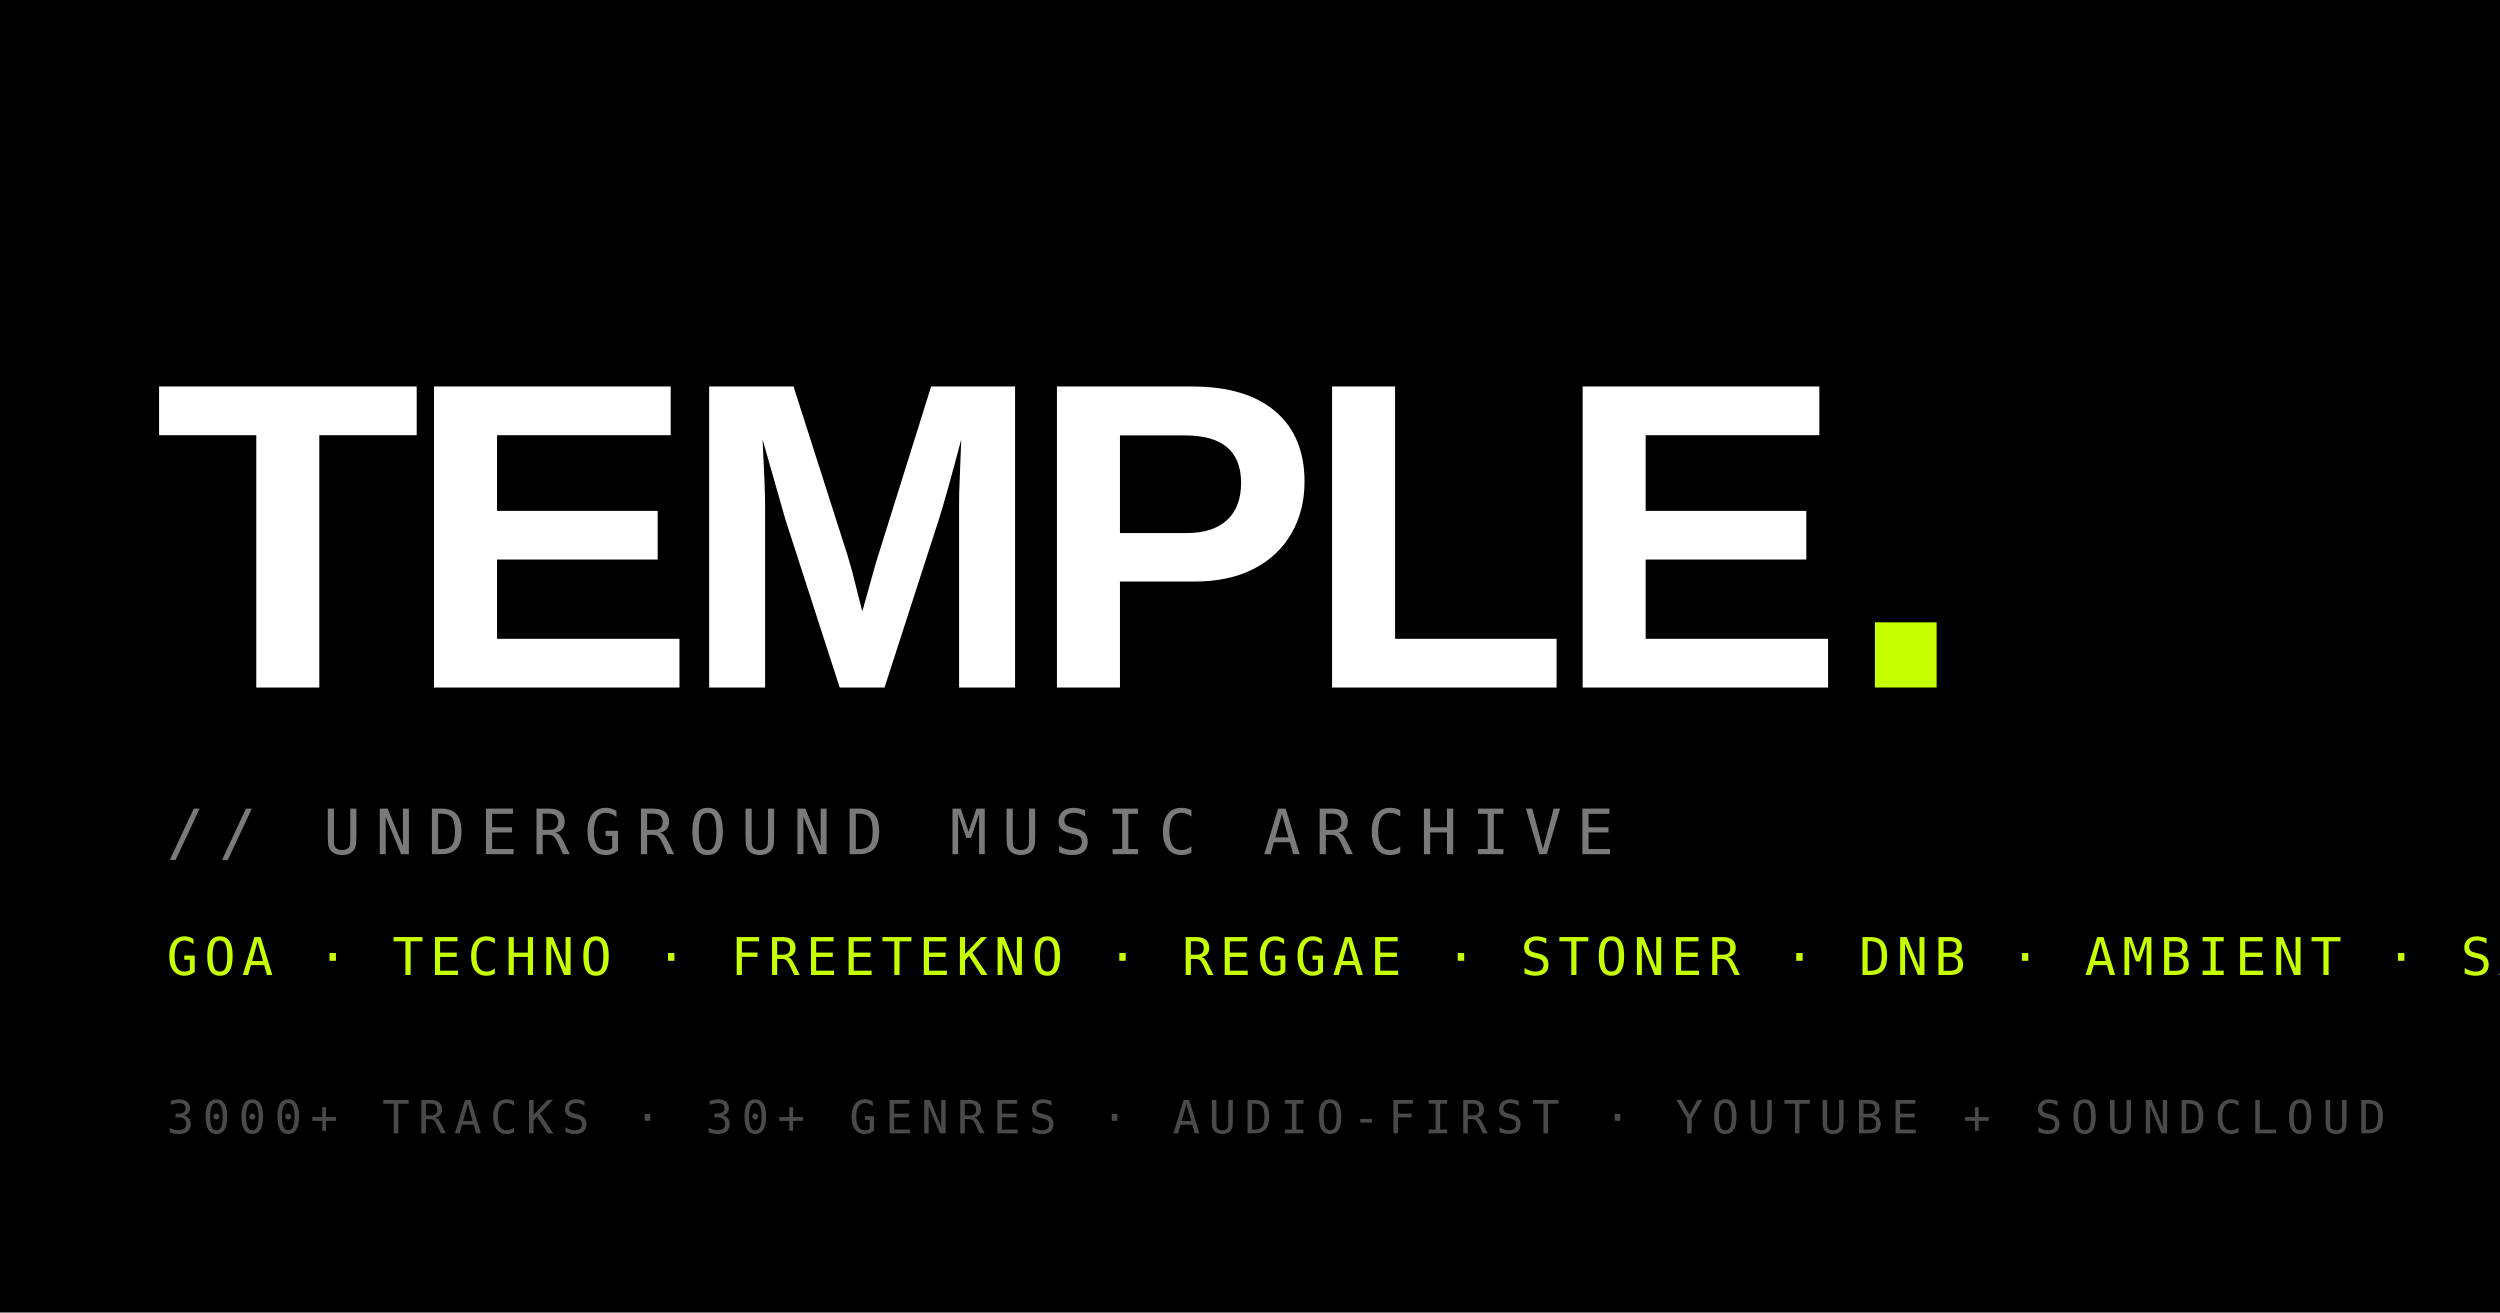
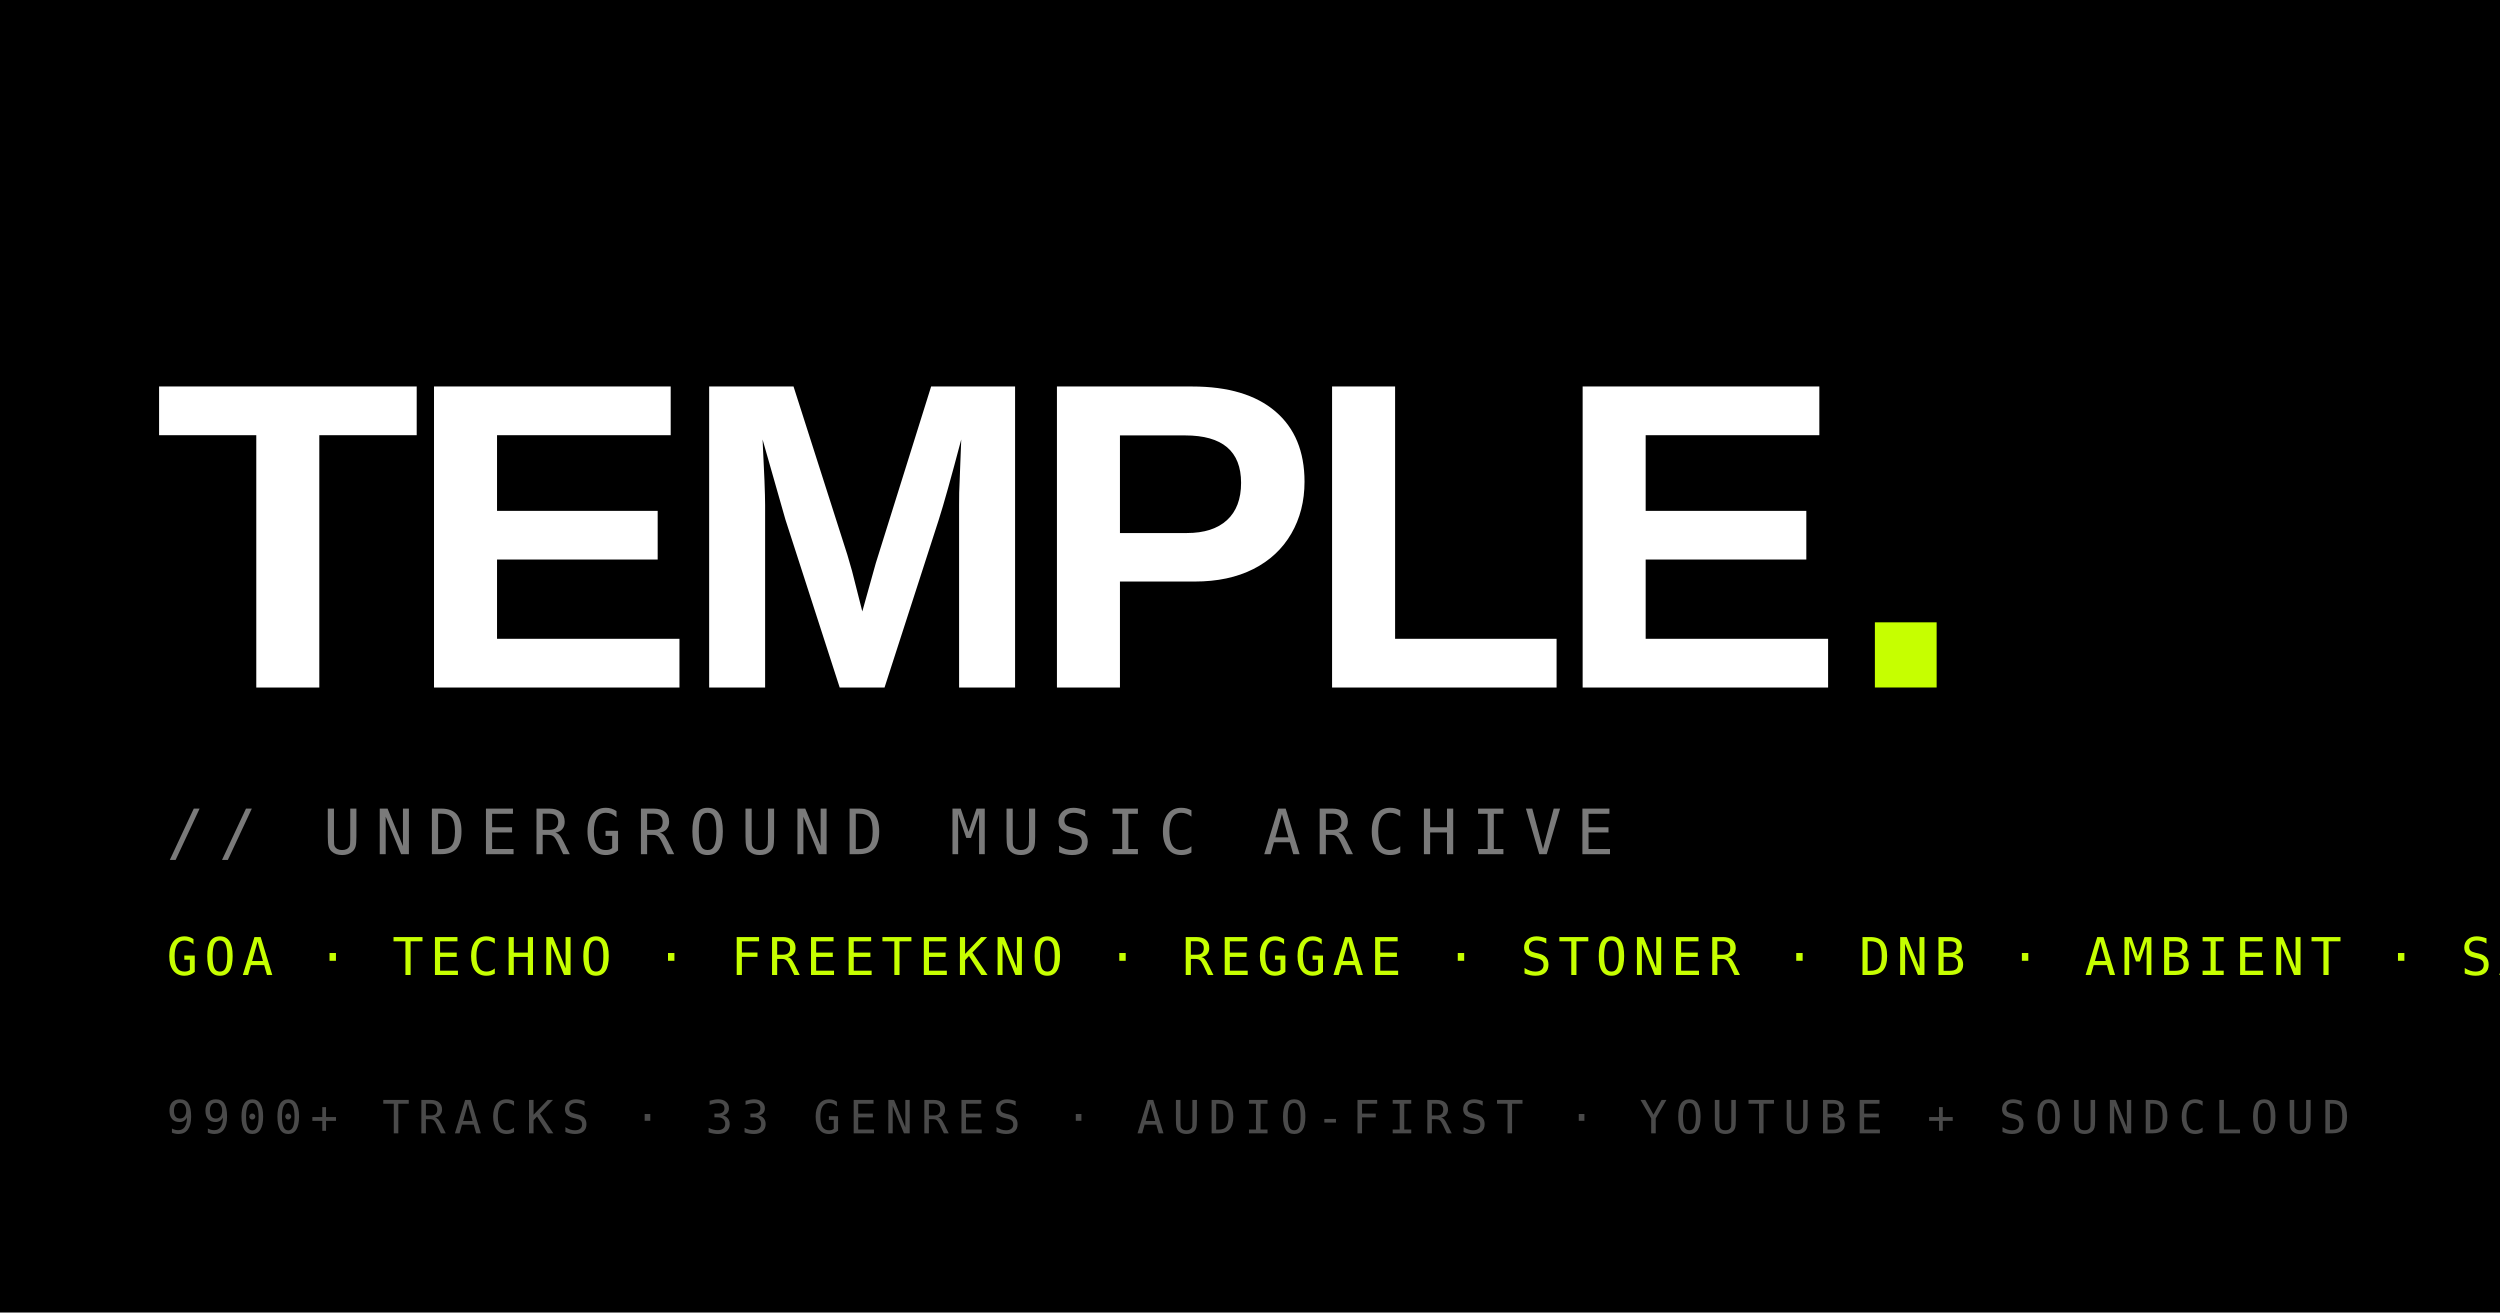
<svg xmlns="http://www.w3.org/2000/svg" viewBox="0 0 1200 630">
  <rect width="1200" height="630" fill="#000" />
  <text x="74" y="330" font-family="Arial, Helvetica, sans-serif" font-weight="800" font-size="210" letter-spacing="-8" fill="#fff">TEMPLE<tspan fill="#c6ff00">.</tspan>
  </text>
  <text x="80" y="410" font-family="monospace" font-size="30" letter-spacing="7" fill="#7a7a7a">// UNDERGROUND MUSIC ARCHIVE</text>
  <text x="80" y="468" font-family="monospace" font-size="25" letter-spacing="3" fill="#c6ff00">GOA · TECHNO · FREETEKNO · REGGAE · STONER · DNB · AMBIENT · SATIRE</text>
-   <text x="80" y="544" font-family="monospace" font-size="22" letter-spacing="4" fill="#4a4a4a">3000+ TRACKS · 30+ GENRES · AUDIO-FIRST · YOUTUBE + SOUNDCLOUD</text>
+   <text x="80" y="544" font-family="monospace" font-size="22" letter-spacing="4" fill="#4a4a4a">9900+ TRACKS · 33 GENRES · AUDIO-FIRST · YOUTUBE + SOUNDCLOUD</text>
</svg>
